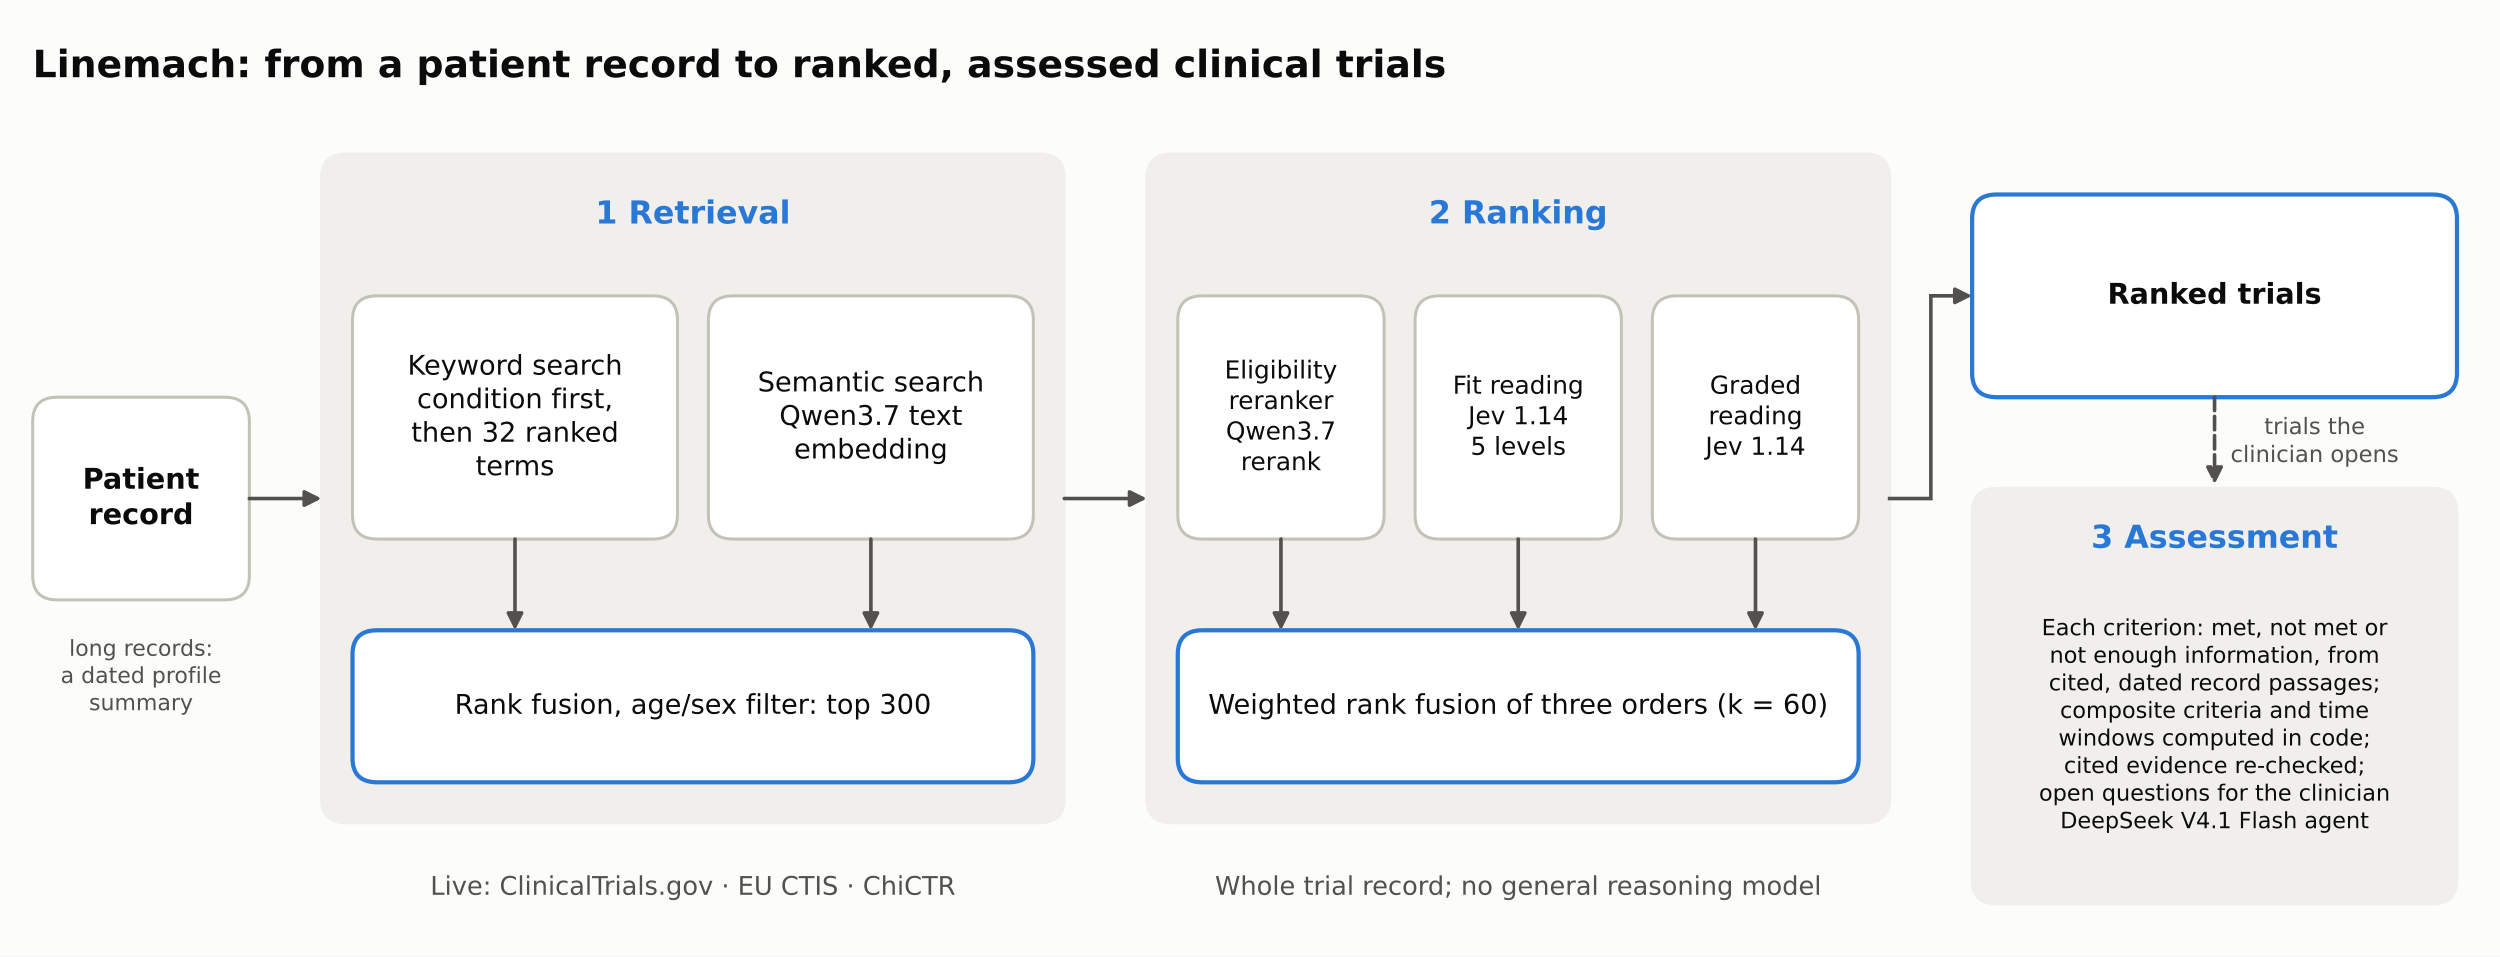
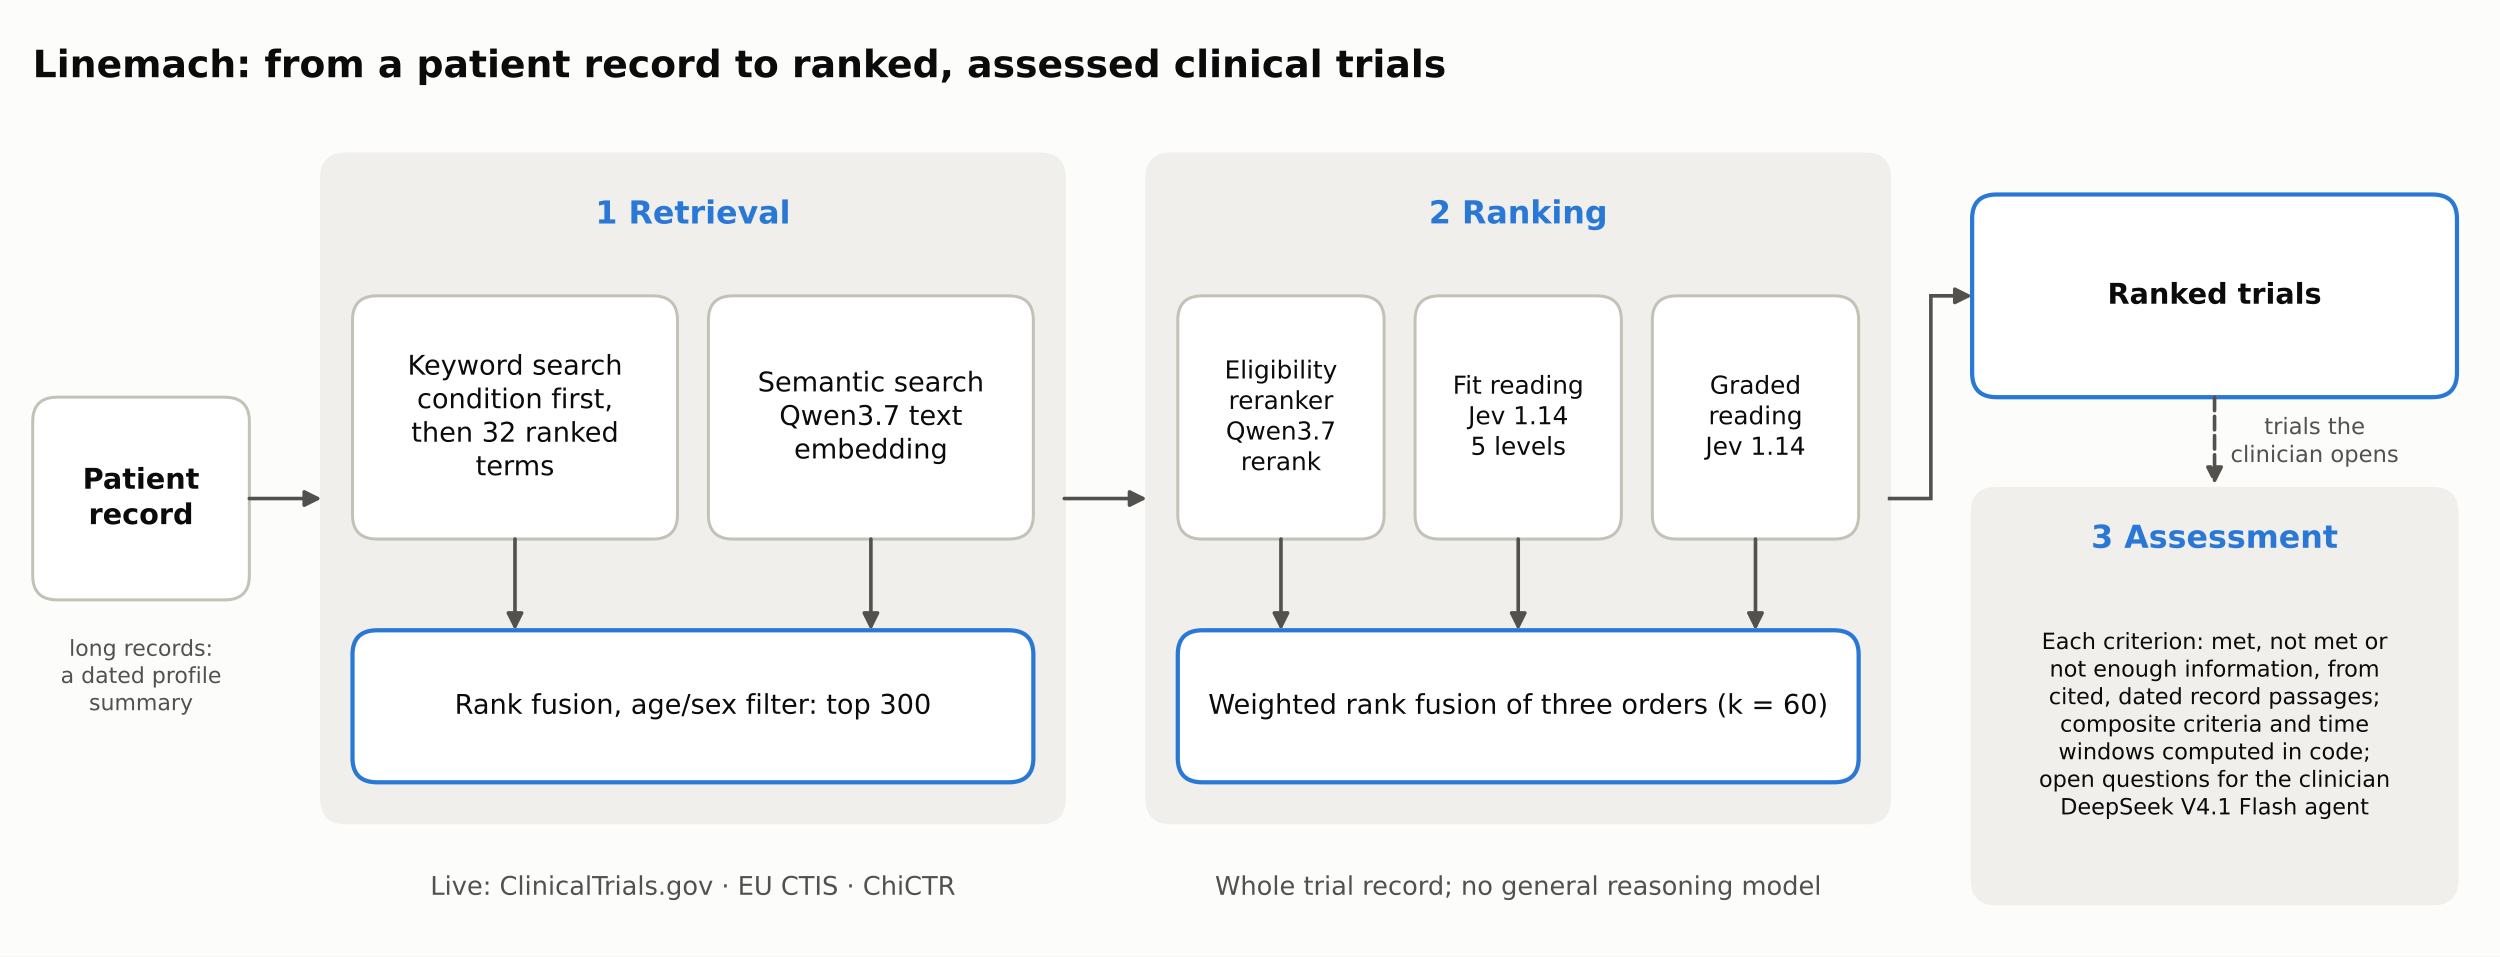
<svg xmlns="http://www.w3.org/2000/svg" width="828pt" height="316.8pt" viewBox="0 0 828 316.8" version="1.1">
  <defs>
    <style type="text/css">*{stroke-linejoin: round; stroke-linecap: butt}</style>
  </defs>
  <g id="figure_1">
    <g id="patch_1">
      <path d="M 0 316.8  L 828 316.8  L 828 0  L 0 0  z " style="fill: #fcfcfb" />
    </g>
    <g id="axes_1">
      <g id="patch_2">
        <path d="M 19.033 198.678  L 74.383 198.678  Q 82.583 198.678 82.583 190.623  L 82.583 139.603  Q 82.583 131.548 74.383 131.548  L 19.033 131.548  Q 10.833 131.548 10.833 139.603  L 10.833 190.623  Q 10.833 198.678 19.033 198.678  z " clip-path="url(#p9ce9f2cfa7)" style="fill: #ffffff; stroke: #c3c2b7; stroke-linejoin: miter" />
      </g>
      <g id="patch_3">
        <path d="M 114.7 272.522  L 344.3 272.522  Q 352.5 272.522 352.5 264.466  L 352.5 59.047  Q 352.5 50.991 344.3 50.991  L 114.7 50.991  Q 106.5 50.991 106.5 59.047  L 106.5 264.466  Q 106.5 272.522 114.7 272.522  z " clip-path="url(#p9ce9f2cfa7)" style="fill: #f0efec; stroke: #f0efec; stroke-linejoin: miter" />
      </g>
      <g id="patch_4">
        <path d="M 124.95 178.539  L 216.175 178.539  Q 224.375 178.539 224.375 170.483  L 224.375 106.038  Q 224.375 97.983 216.175 97.983  L 124.95 97.983  Q 116.75 97.983 116.75 106.038  L 116.75 170.483  Q 116.75 178.539 124.95 178.539  z " clip-path="url(#p9ce9f2cfa7)" style="fill: #ffffff; stroke: #c3c2b7; stroke-linejoin: miter" />
      </g>
      <g id="patch_5">
        <path d="M 170.562 178.539  Q 170.562 193.643 170.562 207.406  " clip-path="url(#p9ce9f2cfa7)" style="fill: none; stroke: #52514e; stroke-width: 1.2; stroke-linecap: round" />
        <path d="M 172.762 203.006  L 170.562 207.406  L 168.363 203.006  z " clip-path="url(#p9ce9f2cfa7)" style="fill: #52514e; stroke: #52514e; stroke-width: 1.2; stroke-linecap: round" />
      </g>
      <g id="patch_6">
        <path d="M 242.825 178.539  L 334.05 178.539  Q 342.25 178.539 342.25 170.483  L 342.25 106.038  Q 342.25 97.983 334.05 97.983  L 242.825 97.983  Q 234.625 97.983 234.625 106.038  L 234.625 170.483  Q 234.625 178.539 242.825 178.539  z " clip-path="url(#p9ce9f2cfa7)" style="fill: #ffffff; stroke: #c3c2b7; stroke-linejoin: miter" />
      </g>
      <g id="patch_7">
        <path d="M 288.438 178.539  Q 288.438 193.643 288.438 207.406  " clip-path="url(#p9ce9f2cfa7)" style="fill: none; stroke: #52514e; stroke-width: 1.2; stroke-linecap: round" />
        <path d="M 290.637 203.006  L 288.438 207.406  L 286.238 203.006  z " clip-path="url(#p9ce9f2cfa7)" style="fill: #52514e; stroke: #52514e; stroke-width: 1.2; stroke-linecap: round" />
      </g>
      <g id="patch_8">
        <path d="M 124.95 259.096  L 334.05 259.096  Q 342.25 259.096 342.25 251.04  L 342.25 216.803  Q 342.25 208.748 334.05 208.748  L 124.95 208.748  Q 116.75 208.748 116.75 216.803  L 116.75 251.04  Q 116.75 259.096 124.95 259.096  z " clip-path="url(#p9ce9f2cfa7)" style="fill: #ffffff; stroke: #2a78d6; stroke-width: 1.4; stroke-linejoin: miter" />
      </g>
      <g id="patch_9">
        <path d="M 388.033 272.522  L 617.633 272.522  Q 625.833 272.522 625.833 264.466  L 625.833 59.047  Q 625.833 50.991 617.633 50.991  L 388.033 50.991  Q 379.833 50.991 379.833 59.047  L 379.833 264.466  Q 379.833 272.522 388.033 272.522  z " clip-path="url(#p9ce9f2cfa7)" style="fill: #f0efec; stroke: #f0efec; stroke-linejoin: miter" />
      </g>
      <g id="patch_10">
        <path d="M 398.283 178.539  L 450.217 178.539  Q 458.417 178.539 458.417 170.483  L 458.417 106.038  Q 458.417 97.983 450.217 97.983  L 398.283 97.983  Q 390.083 97.983 390.083 106.038  L 390.083 170.483  Q 390.083 178.539 398.283 178.539  z " clip-path="url(#p9ce9f2cfa7)" style="fill: #ffffff; stroke: #c3c2b7; stroke-linejoin: miter" />
      </g>
      <g id="patch_11">
        <path d="M 424.25 178.539  Q 424.25 193.643 424.25 207.406  " clip-path="url(#p9ce9f2cfa7)" style="fill: none; stroke: #52514e; stroke-width: 1.2; stroke-linecap: round" />
        <path d="M 426.45 203.006  L 424.25 207.406  L 422.05 203.006  z " clip-path="url(#p9ce9f2cfa7)" style="fill: #52514e; stroke: #52514e; stroke-width: 1.2; stroke-linecap: round" />
      </g>
      <g id="patch_12">
        <path d="M 476.867 178.539  L 528.8 178.539  Q 537 178.539 537 170.483  L 537 106.038  Q 537 97.983 528.8 97.983  L 476.867 97.983  Q 468.667 97.983 468.667 106.038  L 468.667 170.483  Q 468.667 178.539 476.867 178.539  z " clip-path="url(#p9ce9f2cfa7)" style="fill: #ffffff; stroke: #c3c2b7; stroke-linejoin: miter" />
      </g>
      <g id="patch_13">
        <path d="M 502.833 178.539  Q 502.833 193.643 502.833 207.406  " clip-path="url(#p9ce9f2cfa7)" style="fill: none; stroke: #52514e; stroke-width: 1.2; stroke-linecap: round" />
        <path d="M 505.033 203.006  L 502.833 207.406  L 500.633 203.006  z " clip-path="url(#p9ce9f2cfa7)" style="fill: #52514e; stroke: #52514e; stroke-width: 1.2; stroke-linecap: round" />
      </g>
      <g id="patch_14">
        <path d="M 555.45 178.539  L 607.383 178.539  Q 615.583 178.539 615.583 170.483  L 615.583 106.038  Q 615.583 97.983 607.383 97.983  L 555.45 97.983  Q 547.25 97.983 547.25 106.038  L 547.25 170.483  Q 547.25 178.539 555.45 178.539  z " clip-path="url(#p9ce9f2cfa7)" style="fill: #ffffff; stroke: #c3c2b7; stroke-linejoin: miter" />
      </g>
      <g id="patch_15">
        <path d="M 581.417 178.539  Q 581.417 193.643 581.417 207.406  " clip-path="url(#p9ce9f2cfa7)" style="fill: none; stroke: #52514e; stroke-width: 1.2; stroke-linecap: round" />
        <path d="M 583.617 203.006  L 581.417 207.406  L 579.217 203.006  z " clip-path="url(#p9ce9f2cfa7)" style="fill: #52514e; stroke: #52514e; stroke-width: 1.2; stroke-linecap: round" />
      </g>
      <g id="patch_16">
        <path d="M 398.283 259.096  L 607.383 259.096  Q 615.583 259.096 615.583 251.04  L 615.583 216.803  Q 615.583 208.748 607.383 208.748  L 398.283 208.748  Q 390.083 208.748 390.083 216.803  L 390.083 251.04  Q 390.083 259.096 398.283 259.096  z " clip-path="url(#p9ce9f2cfa7)" style="fill: #ffffff; stroke: #2a78d6; stroke-width: 1.4; stroke-linejoin: miter" />
      </g>
      <g id="patch_17">
        <path d="M 661.367 131.548  L 805.55 131.548  Q 813.75 131.548 813.75 123.492  L 813.75 72.473  Q 813.75 64.417 805.55 64.417  L 661.367 64.417  Q 653.167 64.417 653.167 72.473  L 653.167 123.492  Q 653.167 131.548 661.367 131.548  z " clip-path="url(#p9ce9f2cfa7)" style="fill: #ffffff; stroke: #2a78d6; stroke-width: 1.4; stroke-linejoin: miter" />
      </g>
      <g id="patch_18">
        <path d="M 661.367 299.374  L 805.55 299.374  Q 813.75 299.374 813.75 291.318  L 813.75 169.812  Q 813.75 161.757 805.55 161.757  L 661.367 161.757  Q 653.167 161.757 653.167 169.812  L 653.167 291.318  Q 653.167 299.374 661.367 299.374  z " clip-path="url(#p9ce9f2cfa7)" style="fill: #f0efec; stroke: #f0efec; stroke-linejoin: miter" />
      </g>
      <g id="patch_19">
        <path d="M 82.583 165.113  Q 94.542 165.113 105.158 165.113  " clip-path="url(#p9ce9f2cfa7)" style="fill: none; stroke: #52514e; stroke-width: 1.2; stroke-linecap: round" />
        <path d="M 100.758 162.913  L 105.158 165.113  L 100.758 167.313  z " clip-path="url(#p9ce9f2cfa7)" style="fill: #52514e; stroke: #52514e; stroke-width: 1.2; stroke-linecap: round" />
      </g>
      <g id="patch_20">
        <path d="M 352.5 165.113  Q 366.167 165.113 378.492 165.113  " clip-path="url(#p9ce9f2cfa7)" style="fill: none; stroke: #52514e; stroke-width: 1.2; stroke-linecap: round" />
        <path d="M 374.092 162.913  L 378.492 165.113  L 374.092 167.313  z " clip-path="url(#p9ce9f2cfa7)" style="fill: #52514e; stroke: #52514e; stroke-width: 1.2; stroke-linecap: round" />
      </g>
      <g id="patch_21">
        <path d="M 639.5 97.983  Q 646.333 97.983 651.825 97.983  " clip-path="url(#p9ce9f2cfa7)" style="fill: none; stroke: #52514e; stroke-width: 1.2; stroke-linecap: round" />
        <path d="M 647.425 95.783  L 651.825 97.983  L 647.425 100.183  z " clip-path="url(#p9ce9f2cfa7)" style="fill: #52514e; stroke: #52514e; stroke-width: 1.2; stroke-linecap: round" />
      </g>
      <g id="patch_22">
        <path d="M 733.458 131.548  Q 733.458 145.981 733.458 159.072  " clip-path="url(#p9ce9f2cfa7)" style="fill: none; stroke-dasharray: 4.44,1.92; stroke-dashoffset: 0; stroke: #52514e; stroke-width: 1.2; stroke-linecap: round" />
        <path d="M 735.658 154.672  L 733.458 159.072  L 731.258 154.672  z " clip-path="url(#p9ce9f2cfa7)" style="fill: #52514e; stroke-dasharray: 4.44,1.92; stroke-dashoffset: 0; stroke: #52514e; stroke-width: 1.2; stroke-linecap: round" />
      </g>
      <g id="line2d_1">
        <path d="M 625.833 165.113  L 639.5 165.113  L 639.5 97.983  " clip-path="url(#p9ce9f2cfa7)" style="fill: none; stroke: #52514e; stroke-width: 1.2; stroke-linejoin: miter; stroke-linecap: square" />
      </g>
      <g id="text_1">
        <text style="font-weight: 700; font-size: 12.5px; font-family: 'DejaVu Sans'; text-anchor: start; fill: #0b0b0b" x="10.833" y="25.574" transform="rotate(-0 10.83333 25.57444)">Linemach: from a patient record to ranked, assessed clinical trials</text>
      </g>
      <g id="text_2">
        <text style="font-weight: 700; font-size: 9.5px; font-family: 'DejaVu Sans'; fill: #0b0b0b" transform="translate(27.37361 161.8741)">Patient</text>
        <text style="font-weight: 700; font-size: 9.5px; font-family: 'DejaVu Sans'; fill: #0b0b0b" transform="translate(29.32259 173.5948)">record</text>
      </g>
      <g id="text_3">
        <text style="font-size: 7.3px; font-family: 'DejaVu Sans'; fill: #52514e" transform="translate(22.88125 217.1957)">long records:</text>
        <text style="font-size: 7.3px; font-family: 'DejaVu Sans'; fill: #52514e" transform="translate(20.07588 226.2022)">a dated profile</text>
        <text style="font-size: 7.3px; font-family: 'DejaVu Sans'; fill: #52514e" transform="translate(29.48547 235.2086)">summary</text>
      </g>
      <g id="text_4">
        <text style="font-weight: 700; font-size: 10.5px; font-family: 'DejaVu Sans'; text-anchor: middle; fill: #2a78d6" x="229.5" y="74.028" transform="rotate(-0 229.5 74.02778)">1  Retrieval</text>
      </g>
      <g id="text_5">
        <text style="font-size: 9px; font-family: 'DejaVu Sans'; fill: #0b0b0b" transform="translate(134.9668 124.0886)">Keyword search</text>
        <text style="font-size: 9px; font-family: 'DejaVu Sans'; fill: #0b0b0b" transform="translate(138.1034 135.1924)">condition first,</text>
        <text style="font-size: 9px; font-family: 'DejaVu Sans'; fill: #0b0b0b" transform="translate(136.2113 146.2962)">then 32 ranked</text>
        <text style="font-size: 9px; font-family: 'DejaVu Sans'; fill: #0b0b0b" transform="translate(157.5308 157.4)">terms</text>
      </g>
      <g id="text_6">
        <text style="font-size: 9px; font-family: 'DejaVu Sans'; fill: #0b0b0b" transform="translate(250.9546 129.6405)">Semantic search</text>
        <text style="font-size: 9px; font-family: 'DejaVu Sans'; fill: #0b0b0b" transform="translate(258.1258 140.7443)">Qwen3.7 text</text>
        <text style="font-size: 9px; font-family: 'DejaVu Sans'; fill: #0b0b0b" transform="translate(262.9872 151.8481)">embedding</text>
      </g>
      <g id="text_7">
        <text style="font-size: 9px; font-family: 'DejaVu Sans'; text-anchor: middle; fill: #0b0b0b" x="229.5" y="236.405" transform="rotate(-0 229.5 236.4052)">Rank fusion, age/sex filter: top 300</text>
      </g>
      <g id="text_8">
        <text style="font-size: 8.5px; font-family: 'DejaVu Sans'; text-anchor: middle; fill: #52514e" x="229.5" y="296.349" transform="rotate(-0 229.5 296.3489)">Live: ClinicalTrials.gov · EU CTIS · ChiCTR</text>
      </g>
      <g id="text_9">
        <text style="font-weight: 700; font-size: 10.5px; font-family: 'DejaVu Sans'; text-anchor: middle; fill: #2a78d6" x="502.833" y="73.987" transform="rotate(-0 502.8333 73.98676)">2  Ranking</text>
      </g>
      <g id="text_10">
        <text style="font-size: 8.2px; font-family: 'DejaVu Sans'; fill: #0b0b0b" transform="translate(405.5854 125.3483)">Eligibility</text>
        <text style="font-size: 8.2px; font-family: 'DejaVu Sans'; fill: #0b0b0b" transform="translate(406.9038 135.4651)">reranker</text>
        <text style="font-size: 8.2px; font-family: 'DejaVu Sans'; fill: #0b0b0b" transform="translate(406.0281 145.582)">Qwen3.7</text>
        <text style="font-size: 8.2px; font-family: 'DejaVu Sans'; fill: #0b0b0b" transform="translate(410.9634 155.6988)">rerank</text>
      </g>
      <g id="text_11">
        <text style="font-size: 8.2px; font-family: 'DejaVu Sans'; fill: #0b0b0b" transform="translate(481.1514 130.4067)">Fit reading</text>
        <text style="font-size: 8.2px; font-family: 'DejaVu Sans'; fill: #0b0b0b" transform="translate(486.2424 140.5236)">Jev 1.14</text>
        <text style="font-size: 8.2px; font-family: 'DejaVu Sans'; fill: #0b0b0b" transform="translate(487.0355 150.6404)">5 levels</text>
      </g>
      <g id="text_12">
        <text style="font-size: 8.2px; font-family: 'DejaVu Sans'; fill: #0b0b0b" transform="translate(566.3133 130.4067)">Graded</text>
        <text style="font-size: 8.2px; font-family: 'DejaVu Sans'; fill: #0b0b0b" transform="translate(565.845 140.5236)">reading</text>
        <text style="font-size: 8.2px; font-family: 'DejaVu Sans'; fill: #0b0b0b" transform="translate(564.8258 150.6404)">Jev 1.14</text>
      </g>
      <g id="text_13">
        <text style="font-size: 9px; font-family: 'DejaVu Sans'; text-anchor: middle; fill: #0b0b0b" x="502.833" y="236.405" transform="rotate(-0 502.8333 236.4052)">Weighted rank fusion of three orders (k = 60)</text>
      </g>
      <g id="text_14">
        <text style="font-size: 8.5px; font-family: 'DejaVu Sans'; text-anchor: middle; fill: #52514e" x="502.833" y="296.349" transform="rotate(-0 502.8333 296.3489)">Whole trial record; no general reasoning model</text>
      </g>
      <g id="text_15">
        <text style="font-weight: 700; font-size: 9.5px; font-family: 'DejaVu Sans'; text-anchor: middle; fill: #0b0b0b" x="733.458" y="100.604" transform="rotate(-0 733.4583 100.604)">Ranked trials</text>
      </g>
      <g id="text_16">
        <text style="font-weight: 700; font-size: 10.5px; font-family: 'DejaVu Sans'; text-anchor: middle; fill: #2a78d6" x="733.458" y="181.436" transform="rotate(-0 733.4583 181.4365)">3  Assessment</text>
      </g>
      <g id="text_17">
-         <text style="font-size: 7.4px; font-family: 'DejaVu Sans'; fill: #0b0b0b" transform="translate(676.1968 210.3867)">Each criterion: met, not met or</text>
-         <text style="font-size: 7.4px; font-family: 'DejaVu Sans'; fill: #0b0b0b" transform="translate(678.8088 219.5165)">not enough information, from</text>
-         <text style="font-size: 7.4px; font-family: 'DejaVu Sans'; fill: #0b0b0b" transform="translate(678.5677 228.6464)">cited, dated record passages;</text>
-         <text style="font-size: 7.4px; font-family: 'DejaVu Sans'; fill: #0b0b0b" transform="translate(682.2856 237.7762)">composite criteria and time</text>
-         <text style="font-size: 7.4px; font-family: 'DejaVu Sans'; fill: #0b0b0b" transform="translate(681.7503 246.906)">windows computed in code;</text>
-         <text style="font-size: 7.4px; font-family: 'DejaVu Sans'; fill: #0b0b0b" transform="translate(683.5719 256.0358)">cited evidence re-checked;</text>
-         <text style="font-size: 7.4px; font-family: 'DejaVu Sans'; fill: #0b0b0b" transform="translate(675.3105 265.1656)">open questions for the clinician</text>
-         <text style="font-size: 7.4px; font-family: 'DejaVu Sans'; fill: #0b0b0b" transform="translate(682.3353 274.2954)">DeepSeek V4.1 Flash agent</text>
+         <text style="font-size: 7.4px; font-family: 'DejaVu Sans'; fill: #0b0b0b" transform="translate(676.1968 214.9516)">Each criterion: met, not met or</text>
+         <text style="font-size: 7.4px; font-family: 'DejaVu Sans'; fill: #0b0b0b" transform="translate(678.8088 224.0815)">not enough information, from</text>
+         <text style="font-size: 7.4px; font-family: 'DejaVu Sans'; fill: #0b0b0b" transform="translate(678.5677 233.2113)">cited, dated record passages;</text>
+         <text style="font-size: 7.4px; font-family: 'DejaVu Sans'; fill: #0b0b0b" transform="translate(682.2856 242.3411)">composite criteria and time</text>
+         <text style="font-size: 7.4px; font-family: 'DejaVu Sans'; fill: #0b0b0b" transform="translate(681.7503 251.4709)">windows computed in code;</text>
+         <text style="font-size: 7.4px; font-family: 'DejaVu Sans'; fill: #0b0b0b" transform="translate(675.3105 260.6007)">open questions for the clinician</text>
+         <text style="font-size: 7.4px; font-family: 'DejaVu Sans'; fill: #0b0b0b" transform="translate(682.3353 269.7305)">DeepSeek V4.1 Flash agent</text>
      </g>
      <g id="text_18">
        <text style="font-size: 7.5px; font-family: 'DejaVu Sans'; fill: #52514e" transform="translate(749.9072 143.7595)">trials the</text>
        <text style="font-size: 7.5px; font-family: 'DejaVu Sans'; fill: #52514e" transform="translate(738.7533 153.0126)">clinician opens</text>
      </g>
    </g>
  </g>
  <defs>
    <clipPath id="p9ce9f2cfa7">
      <rect x="4" y="4" width="820" height="308.8" />
    </clipPath>
  </defs>
</svg>
